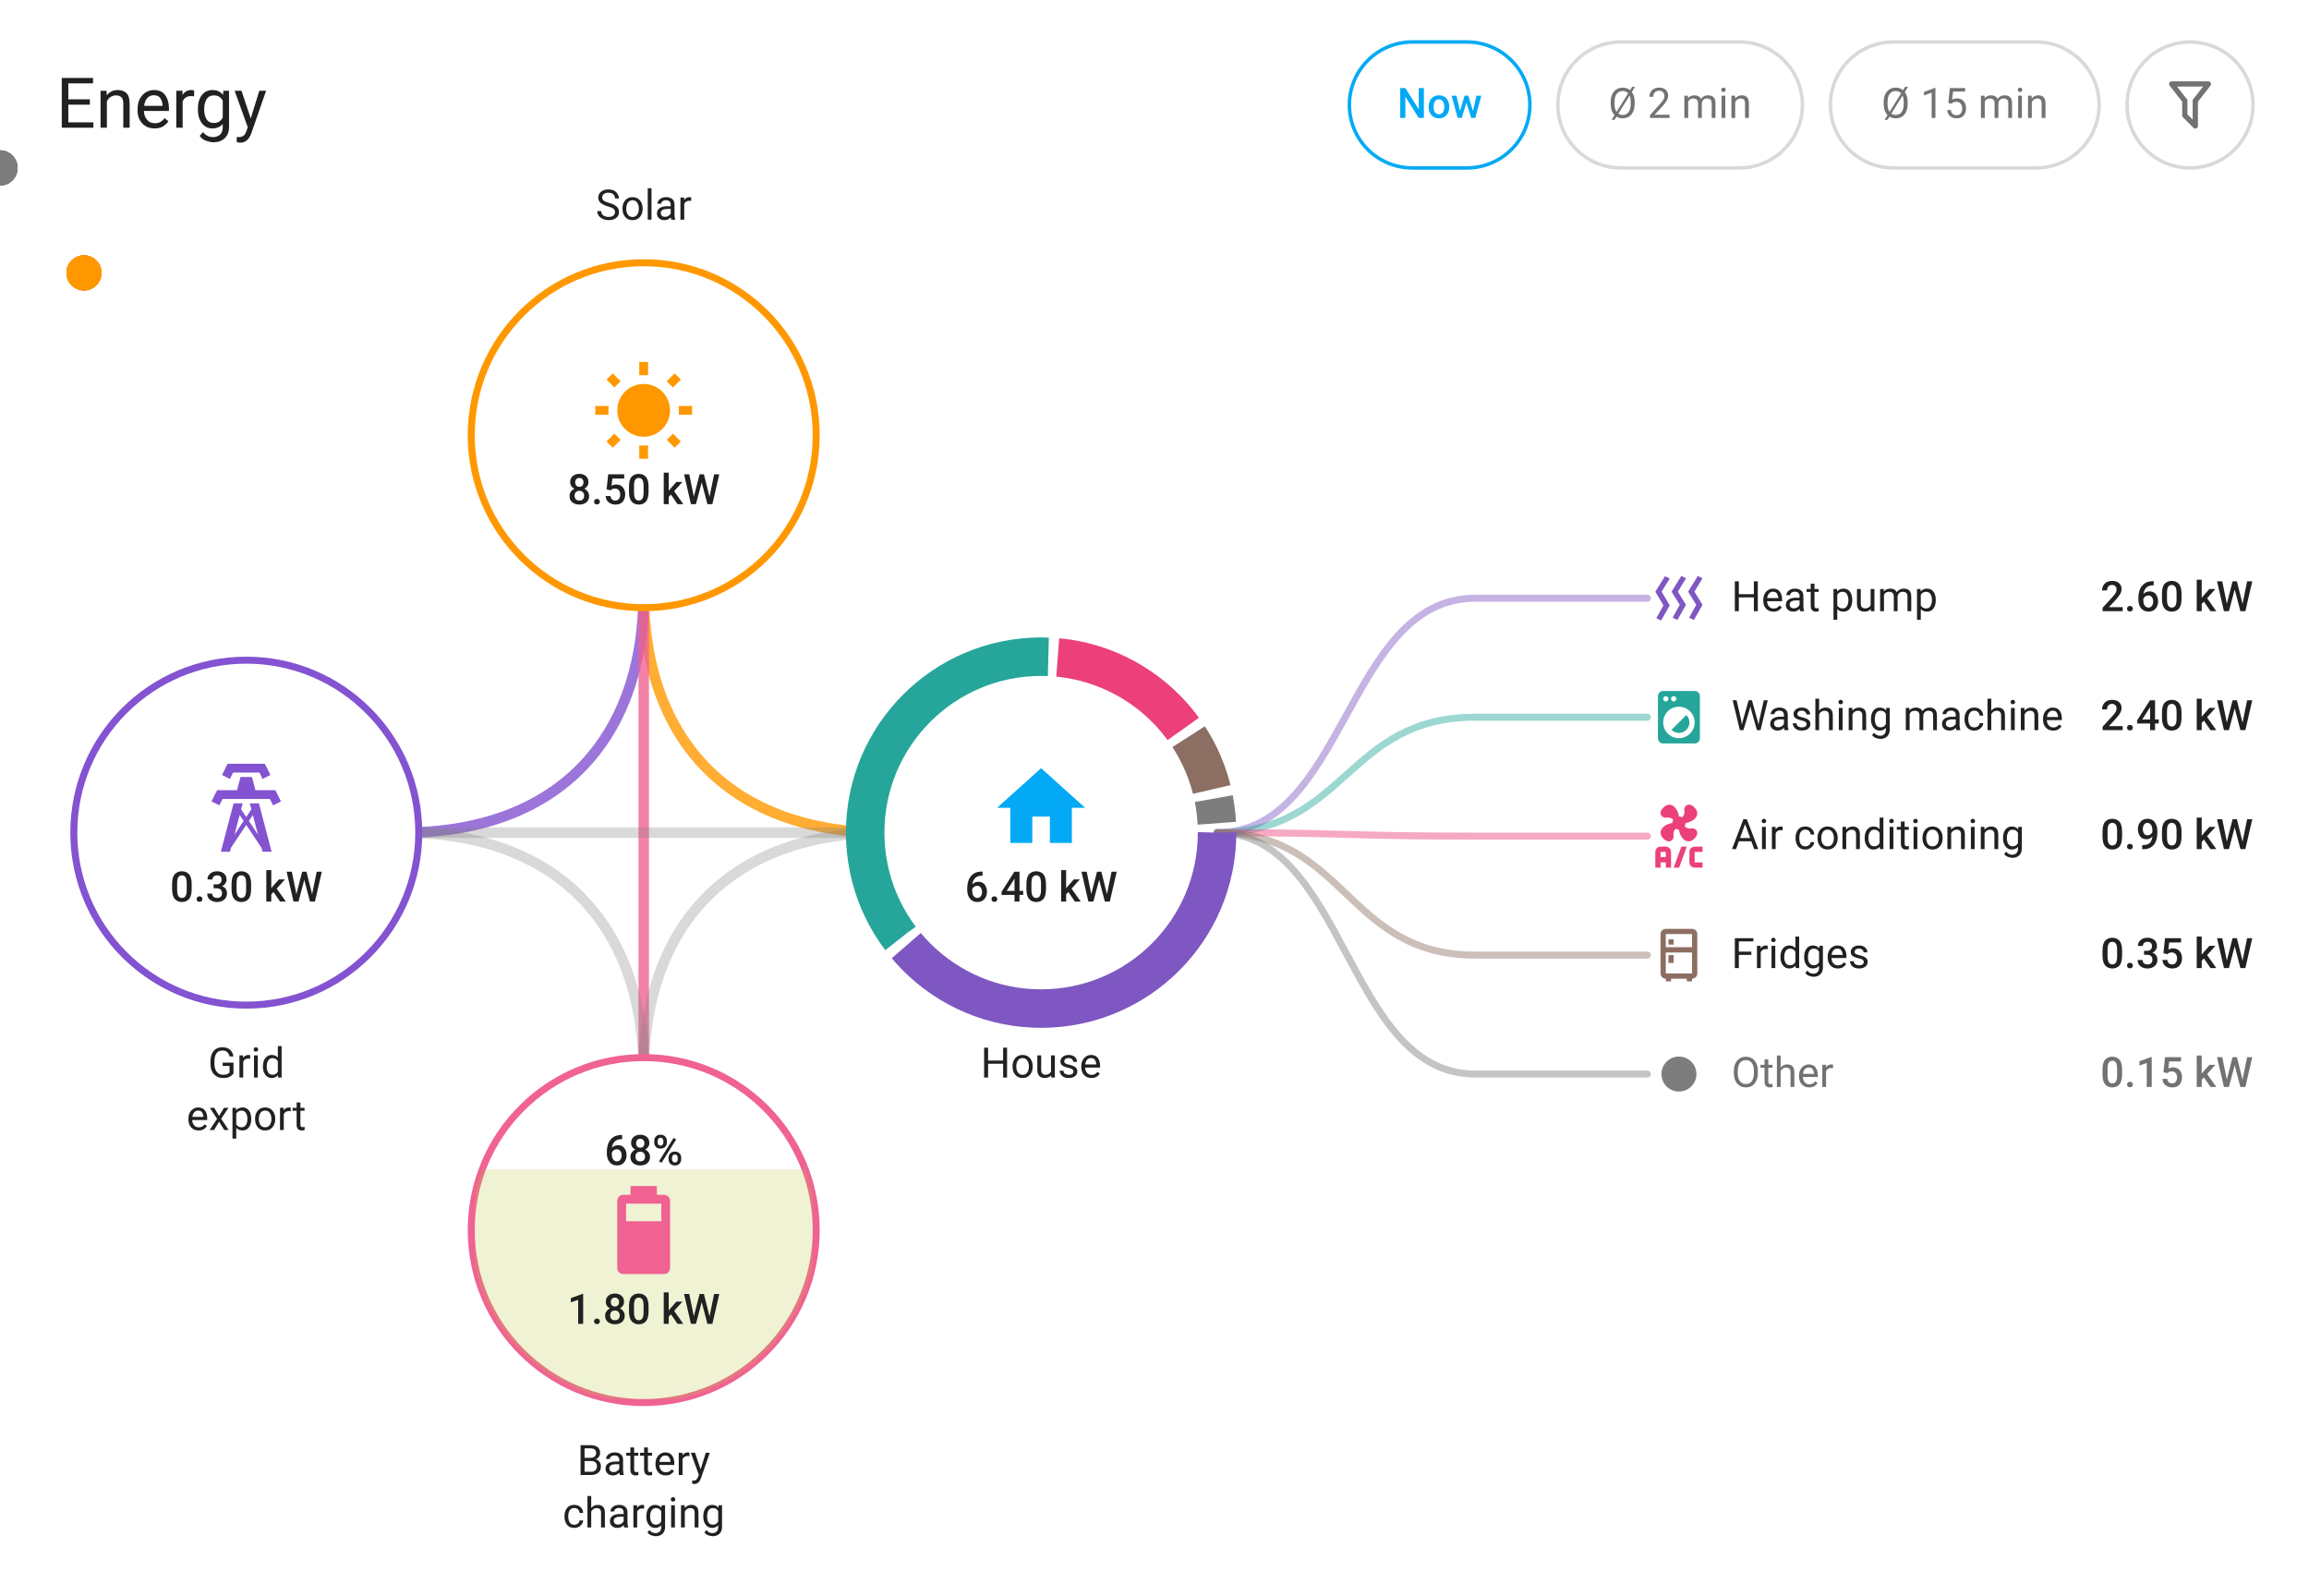
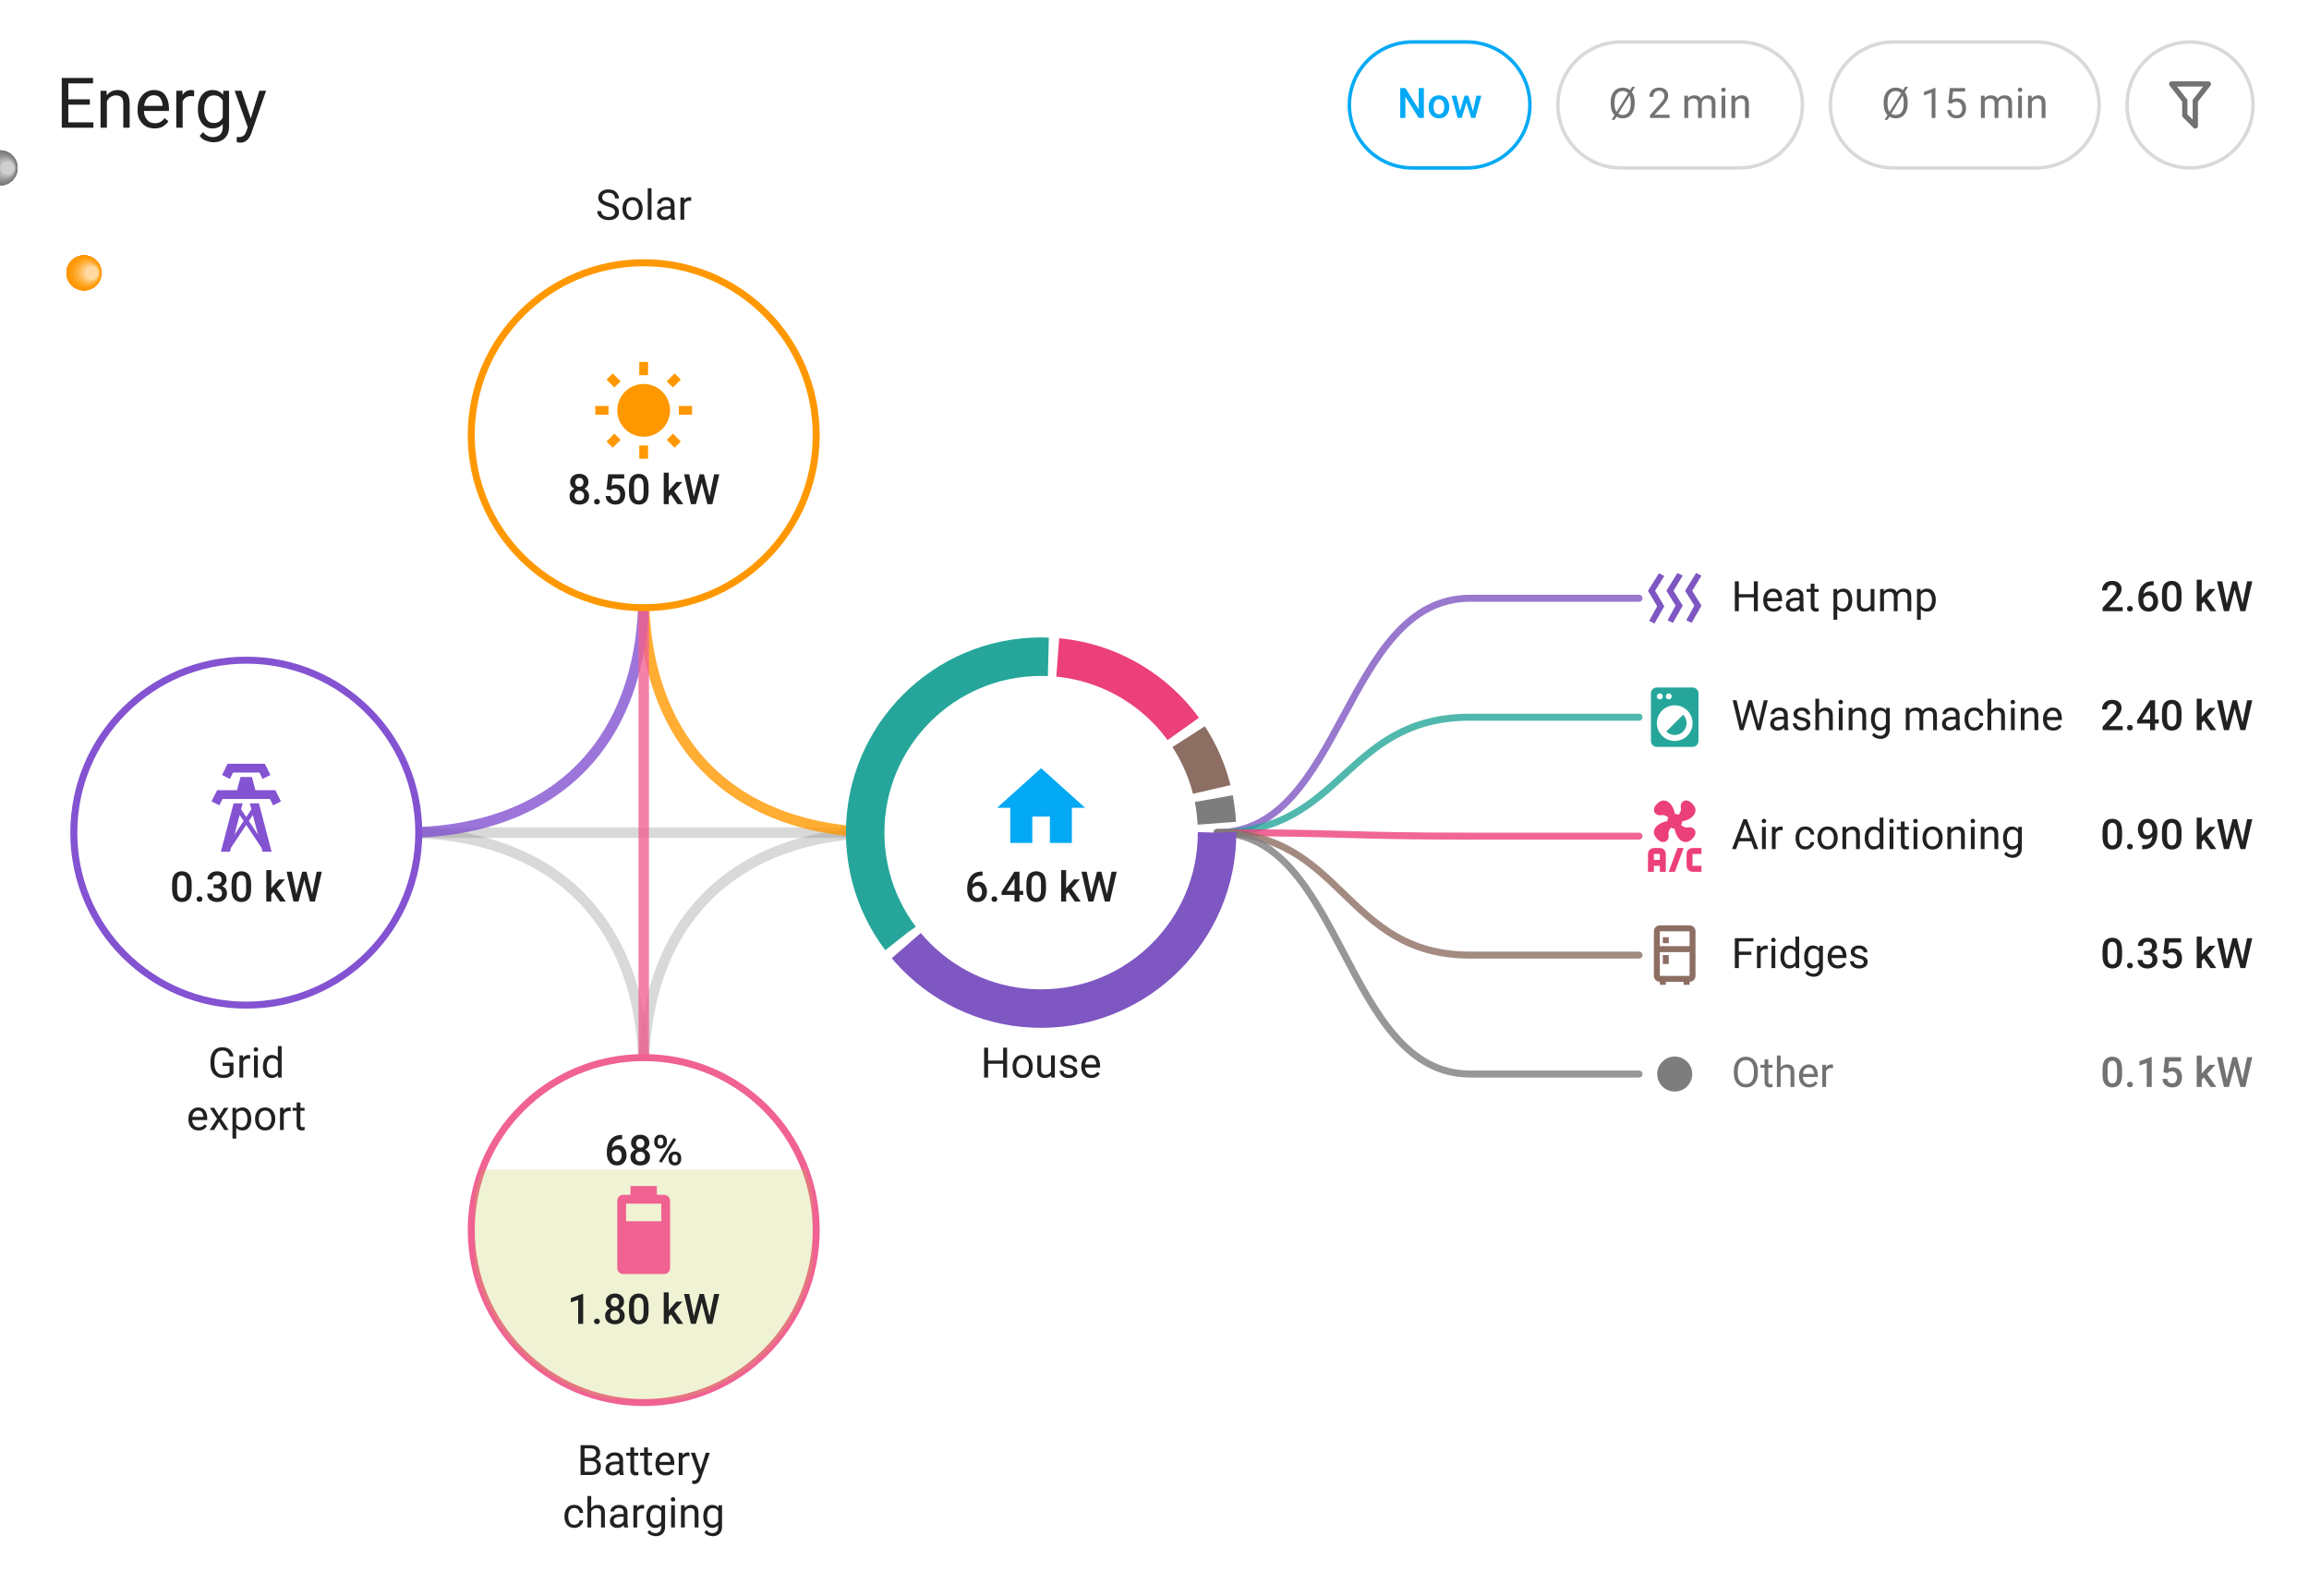
<svg xmlns="http://www.w3.org/2000/svg" xmlns:xlink="http://www.w3.org/1999/xlink" width="660" height="456" viewBox="0 0 660 456" role="img" aria-label="EnerLens Card">
  <rect x="0" y="0" width="660.0" height="456.0" rx="12" fill="rgb(255, 255, 255)" />
  <g transform="translate(24,78) scale(0.8)">
+     <path d="M114,200 L286,200" fill="none" stroke="rgba(127, 127, 127, 0.3)" stroke-width="3.75px" stroke-linecap="round" opacity="1" />
+     <path d="M114,200 C168,200 200,232 200,286" fill="none" stroke="rgba(127, 127, 127, 0.3)" stroke-width="3.75px" stroke-linecap="round" opacity="1" />
+     <path d="M200,286 C200,232 232,200 286,200" fill="none" stroke="rgba(127, 127, 127, 0.3)" stroke-width="3.75px" stroke-linecap="round" opacity="1" />
    <path d="M200,114 C200,168 232,200 286,200" fill="none" stroke="rgb(255, 152, 0)" stroke-width="3.75px" stroke-linecap="round" opacity="0.8" />
    <path d="M200,114 C200,168 168,200 114,200" fill="none" stroke="rgb(131, 83, 209)" stroke-width="3.75px" stroke-linecap="round" opacity="0.8" />
    <path d="M200,114 L200,286" fill="none" stroke="rgb(240, 98, 146)" stroke-width="3.75px" stroke-linecap="round" opacity="0.8" />
-     <path d="M114,200 L286,200" fill="none" stroke="rgba(127, 127, 127, 0.3)" stroke-width="3.75px" stroke-linecap="round" opacity="1" />
-     <path d="M114,200 C168,200 200,232 200,286" fill="none" stroke="rgba(127, 127, 127, 0.3)" stroke-width="3.75px" stroke-linecap="round" opacity="1" />
-     <path d="M200,286 C200,232 232,200 286,200" fill="none" stroke="rgba(127, 127, 127, 0.3)" stroke-width="3.75px" stroke-linecap="round" opacity="1" />
    <g>
      <circle cx="0.00" r="6.25" fill="rgb(240, 98, 146)" />
-       <animateMotion dur="1.10s" repeatCount="indefinite" begin="-0.25s" path="M 200 114 L 200 286" rotate="auto" />
+       <circle cx="0.53" r="5.50" fill="rgb(243, 129, 168)" fill-opacity="0.316" />
+       <circle cx="1.05" r="4.75" fill="rgb(246, 161, 190)" fill-opacity="0.316" />
+       <circle cx="1.57" r="4.00" fill="rgb(249, 192, 211)" fill-opacity="0.316" />
+       <circle cx="2.10" r="3.25" fill="rgb(252, 224, 233)" fill-opacity="0.316" />
+       <circle cx="2.63" r="2.50" fill="rgb(255, 255, 255)" fill-opacity="0.316" />
+       <animateMotion dur="1.10s" repeatCount="indefinite" begin="-0.63s" path="M 200 114 L 200 286" rotate="auto" />
    </g>
    <g>
      <circle cx="0.00" r="6.25" fill="rgb(240, 98, 146)" />
-       <animateMotion dur="1.10s" repeatCount="indefinite" begin="-0.80s" path="M 200 114 L 200 286" rotate="auto" />
+       <circle cx="0.53" r="5.50" fill="rgb(243, 129, 168)" fill-opacity="0.316" />
+       <circle cx="1.05" r="4.75" fill="rgb(246, 161, 190)" fill-opacity="0.316" />
+       <circle cx="1.57" r="4.00" fill="rgb(249, 192, 211)" fill-opacity="0.316" />
+       <circle cx="2.10" r="3.25" fill="rgb(252, 224, 233)" fill-opacity="0.316" />
+       <circle cx="2.63" r="2.50" fill="rgb(255, 255, 255)" fill-opacity="0.316" />
+       <animateMotion dur="1.10s" repeatCount="indefinite" begin="-0.08s" path="M 200 114 L 200 286" rotate="auto" />
    </g>
    <g>
      <circle cx="0.00" r="6.25" fill="rgb(131, 83, 209)" />
-       <animateMotion dur="4.50s" repeatCount="indefinite" begin="-0.25s" path="M 200 114 C 200 168 168 200 114 200" rotate="auto" />
-     </g>
-     <g>
-       <circle cx="0.00" r="6.25" fill="rgb(255, 152, 0)" />
-       <animateMotion dur="1.10s" repeatCount="indefinite" begin="-0.25s" path="M 200 114 C 200 168 232 200 286 200" rotate="auto" />
-     </g>
-     <g>
-       <circle cx="0.00" r="6.25" fill="rgb(255, 152, 0)" />
-       <animateMotion dur="1.10s" repeatCount="indefinite" begin="-0.47s" path="M 200 114 C 200 168 232 200 286 200" rotate="auto" />
-     </g>
-     <g>
-       <circle cx="0.00" r="6.25" fill="rgb(255, 152, 0)" />
-       <animateMotion dur="1.10s" repeatCount="indefinite" begin="-0.69s" path="M 200 114 C 200 168 232 200 286 200" rotate="auto" />
-     </g>
-     <g>
-       <circle cx="0.00" r="6.25" fill="rgb(255, 152, 0)" />
-       <animateMotion dur="1.10s" repeatCount="indefinite" begin="-0.91s" path="M 200 114 C 200 168 232 200 286 200" rotate="auto" />
-     </g>
-     <g>
-       <circle cx="0.00" r="6.25" fill="rgb(255, 152, 0)" />
-       <animateMotion dur="1.10s" repeatCount="indefinite" begin="-0.03s" path="M 200 114 C 200 168 232 200 286 200" rotate="auto" />
+       <circle cx="0.53" r="5.50" fill="rgb(156, 117, 218)" fill-opacity="0.316" />
+       <circle cx="1.05" r="4.75" fill="rgb(181, 152, 227)" fill-opacity="0.316" />
+       <circle cx="1.57" r="4.00" fill="rgb(205, 186, 237)" fill-opacity="0.316" />
+       <circle cx="2.10" r="3.25" fill="rgb(230, 221, 246)" fill-opacity="0.316" />
+       <circle cx="2.63" r="2.50" fill="rgb(255, 255, 255)" fill-opacity="0.316" />
+       <animateMotion dur="4.50s" repeatCount="indefinite" begin="-1.53s" path="M 200 114 C 200 168 168 200 114 200" rotate="auto" />
+     </g>
+     <g>
+       <circle cx="0.00" r="6.25" fill="rgb(255, 152, 0)" />
+       <circle cx="0.53" r="5.50" fill="rgb(255, 173, 51)" fill-opacity="0.316" />
+       <circle cx="1.05" r="4.75" fill="rgb(255, 193, 102)" fill-opacity="0.316" />
+       <circle cx="1.57" r="4.00" fill="rgb(255, 214, 153)" fill-opacity="0.316" />
+       <circle cx="2.10" r="3.25" fill="rgb(255, 234, 204)" fill-opacity="0.316" />
+       <circle cx="2.63" r="2.50" fill="rgb(255, 255, 255)" fill-opacity="0.316" />
+       <animateMotion dur="1.10s" repeatCount="indefinite" begin="-0.63s" path="M 200 114 C 200 168 232 200 286 200" rotate="auto" />
+     </g>
+     <g>
+       <circle cx="0.00" r="6.25" fill="rgb(255, 152, 0)" />
+       <circle cx="0.53" r="5.50" fill="rgb(255, 173, 51)" fill-opacity="0.316" />
+       <circle cx="1.05" r="4.75" fill="rgb(255, 193, 102)" fill-opacity="0.316" />
+       <circle cx="1.57" r="4.00" fill="rgb(255, 214, 153)" fill-opacity="0.316" />
+       <circle cx="2.10" r="3.25" fill="rgb(255, 234, 204)" fill-opacity="0.316" />
+       <circle cx="2.63" r="2.50" fill="rgb(255, 255, 255)" fill-opacity="0.316" />
+       <animateMotion dur="1.10s" repeatCount="indefinite" begin="-0.85s" path="M 200 114 C 200 168 232 200 286 200" rotate="auto" />
+     </g>
+     <g>
+       <circle cx="0.00" r="6.25" fill="rgb(255, 152, 0)" />
+       <circle cx="0.53" r="5.50" fill="rgb(255, 173, 51)" fill-opacity="0.316" />
+       <circle cx="1.05" r="4.75" fill="rgb(255, 193, 102)" fill-opacity="0.316" />
+       <circle cx="1.57" r="4.00" fill="rgb(255, 214, 153)" fill-opacity="0.316" />
+       <circle cx="2.10" r="3.25" fill="rgb(255, 234, 204)" fill-opacity="0.316" />
+       <circle cx="2.63" r="2.50" fill="rgb(255, 255, 255)" fill-opacity="0.316" />
+       <animateMotion dur="1.10s" repeatCount="indefinite" begin="-1.07s" path="M 200 114 C 200 168 232 200 286 200" rotate="auto" />
+     </g>
+     <g>
+       <circle cx="0.00" r="6.25" fill="rgb(255, 152, 0)" />
+       <circle cx="0.53" r="5.50" fill="rgb(255, 173, 51)" fill-opacity="0.316" />
+       <circle cx="1.05" r="4.75" fill="rgb(255, 193, 102)" fill-opacity="0.316" />
+       <circle cx="1.57" r="4.00" fill="rgb(255, 214, 153)" fill-opacity="0.316" />
+       <circle cx="2.10" r="3.25" fill="rgb(255, 234, 204)" fill-opacity="0.316" />
+       <circle cx="2.63" r="2.50" fill="rgb(255, 255, 255)" fill-opacity="0.316" />
+       <animateMotion dur="1.10s" repeatCount="indefinite" begin="-0.19s" path="M 200 114 C 200 168 232 200 286 200" rotate="auto" />
+     </g>
+     <g>
+       <circle cx="0.00" r="6.25" fill="rgb(255, 152, 0)" />
+       <circle cx="0.53" r="5.50" fill="rgb(255, 173, 51)" fill-opacity="0.316" />
+       <circle cx="1.05" r="4.75" fill="rgb(255, 193, 102)" fill-opacity="0.316" />
+       <circle cx="1.57" r="4.00" fill="rgb(255, 214, 153)" fill-opacity="0.316" />
+       <circle cx="2.10" r="3.25" fill="rgb(255, 234, 204)" fill-opacity="0.316" />
+       <circle cx="2.63" r="2.50" fill="rgb(255, 255, 255)" fill-opacity="0.316" />
+       <animateMotion dur="1.10s" repeatCount="indefinite" begin="-0.41s" path="M 200 114 C 200 168 232 200 286 200" rotate="auto" />
    </g>
  </g>
  <g transform="translate(0,48)">
-     <path id="line-sensor-c1" d="M347.9,190.0 C384.8,190.0 384.8,123.0 421.7,123.0 L470.9,123.0" fill="none" stroke="rgb(126, 87, 194)" stroke-width="2px" stroke-linecap="round" opacity="0.45">
-       <animate attributeName="d" values="M347.9,190.0 C384.8,190.0 384.8,123.0 421.7,123.0 L470.9,123.0;M347.9,190.0 C384.8,190.0 384.8,123.0 421.7,123.0 L470.9,123.0;M347.9,190.0 C384.8,190.0 384.8,157.0 421.7,157.0 L470.9,157.0;M347.9,190.0 C384.8,190.0 384.8,157.0 421.7,157.0 L470.9,157.0;M347.9,190.0 C384.8,190.0 384.8,123.0 421.7,123.0 L470.9,123.0" keyTimes="0;0.425;0.5;0.925;1" dur="8s" repeatCount="indefinite" calcMode="spline" keySplines="0 0 1 1;.4 0 .2 1;0 0 1 1;.4 0 .2 1" />
+     <path id="line-sensor-c1" d="M347.9,190.0 C384.1,190.0 384.1,123.0 420.3,123.0 L468.5,123.0" fill="none" stroke="rgb(126, 87, 194)" stroke-width="2px" stroke-linecap="round" opacity="0.8">
+       <animate attributeName="d" values="M347.9,190.0 C384.1,190.0 384.1,123.0 420.3,123.0 L468.5,123.0;M347.9,190.0 C384.1,190.0 384.1,123.0 420.3,123.0 L468.5,123.0;M347.9,190.0 C384.1,190.0 384.1,157.0 420.3,157.0 L468.5,157.0;M347.9,190.0 C384.1,190.0 384.1,157.0 420.3,157.0 L468.5,157.0;M347.9,190.0 C384.1,190.0 384.1,123.0 420.3,123.0 L468.5,123.0" keyTimes="0;0.425;0.5;0.925;1" dur="8s" repeatCount="indefinite" calcMode="spline" keySplines="0 0 1 1;.4 0 .2 1;0 0 1 1;.4 0 .2 1" />
    </path>
    <g>
      <circle cx="0.00" r="5.00" fill="rgb(126, 87, 194)" />
-       <animateMotion dur="1.10s" repeatCount="indefinite" begin="-0.15s" rotate="auto">
+       <circle cx="0.42" r="4.40" fill="rgb(152, 121, 206)" fill-opacity="0.316" />
+       <circle cx="0.84" r="3.80" fill="rgb(178, 154, 218)" fill-opacity="0.316" />
+       <circle cx="1.26" r="3.20" fill="rgb(203, 188, 231)" fill-opacity="0.316" />
+       <circle cx="1.68" r="2.60" fill="rgb(229, 221, 243)" fill-opacity="0.316" />
+       <circle cx="2.10" r="2.00" fill="rgb(255, 255, 255)" fill-opacity="0.316" />
+       <animateMotion dur="1.10s" repeatCount="indefinite" begin="-0.13s" rotate="auto">
        <mpath href="#line-sensor-c1" xlink:href="#line-sensor-c1" />
      </animateMotion>
    </g>
    <g>
      <circle cx="0.00" r="5.00" fill="rgb(126, 87, 194)" />
-       <animateMotion dur="1.10s" repeatCount="indefinite" begin="-0.52s" rotate="auto">
+       <circle cx="0.42" r="4.40" fill="rgb(152, 121, 206)" fill-opacity="0.316" />
+       <circle cx="0.84" r="3.80" fill="rgb(178, 154, 218)" fill-opacity="0.316" />
+       <circle cx="1.26" r="3.20" fill="rgb(203, 188, 231)" fill-opacity="0.316" />
+       <circle cx="1.68" r="2.60" fill="rgb(229, 221, 243)" fill-opacity="0.316" />
+       <circle cx="2.10" r="2.00" fill="rgb(255, 255, 255)" fill-opacity="0.316" />
+       <animateMotion dur="1.10s" repeatCount="indefinite" begin="-0.50s" rotate="auto">
        <mpath href="#line-sensor-c1" xlink:href="#line-sensor-c1" />
      </animateMotion>
    </g>
    <g>
      <circle cx="0.00" r="5.00" fill="rgb(126, 87, 194)" />
-       <animateMotion dur="1.10s" repeatCount="indefinite" begin="-0.88s" rotate="auto">
+       <circle cx="0.42" r="4.40" fill="rgb(152, 121, 206)" fill-opacity="0.316" />
+       <circle cx="0.84" r="3.80" fill="rgb(178, 154, 218)" fill-opacity="0.316" />
+       <circle cx="1.26" r="3.20" fill="rgb(203, 188, 231)" fill-opacity="0.316" />
+       <circle cx="1.68" r="2.60" fill="rgb(229, 221, 243)" fill-opacity="0.316" />
+       <circle cx="2.10" r="2.00" fill="rgb(255, 255, 255)" fill-opacity="0.316" />
+       <animateMotion dur="1.10s" repeatCount="indefinite" begin="-0.87s" rotate="auto">
        <mpath href="#line-sensor-c1" xlink:href="#line-sensor-c1" />
      </animateMotion>
    </g>
-     <path id="line-sensor-c2" d="M347.9,190.0 C384.8,190.0 384.8,157.0 421.7,157.0 L470.9,157.0" fill="none" stroke="rgb(38, 166, 154)" stroke-width="2px" stroke-linecap="round" opacity="0.45">
-       <animate attributeName="d" values="M347.9,190.0 C384.8,190.0 384.8,157.0 421.7,157.0 L470.9,157.0;M347.9,190.0 C384.8,190.0 384.8,157.0 421.7,157.0 L470.9,157.0;M347.9,190.0 C384.8,190.0 384.8,123.0 421.7,123.0 L470.9,123.0;M347.9,190.0 C384.8,190.0 384.8,123.0 421.7,123.0 L470.9,123.0;M347.9,190.0 C384.8,190.0 384.8,157.0 421.7,157.0 L470.9,157.0" keyTimes="0;0.425;0.5;0.925;1" dur="8s" repeatCount="indefinite" calcMode="spline" keySplines="0 0 1 1;.4 0 .2 1;0 0 1 1;.4 0 .2 1" />
+     <path id="line-sensor-c2" d="M347.9,190.0 C384.1,190.0 384.1,157.0 420.3,157.0 L468.5,157.0" fill="none" stroke="rgb(38, 166, 154)" stroke-width="2px" stroke-linecap="round" opacity="0.8">
+       <animate attributeName="d" values="M347.9,190.0 C384.1,190.0 384.1,157.0 420.3,157.0 L468.5,157.0;M347.9,190.0 C384.1,190.0 384.1,157.0 420.3,157.0 L468.5,157.0;M347.9,190.0 C384.1,190.0 384.1,123.0 420.3,123.0 L468.5,123.0;M347.9,190.0 C384.1,190.0 384.1,123.0 420.3,123.0 L468.5,123.0;M347.9,190.0 C384.1,190.0 384.1,157.0 420.3,157.0 L468.5,157.0" keyTimes="0;0.425;0.5;0.925;1" dur="8s" repeatCount="indefinite" calcMode="spline" keySplines="0 0 1 1;.4 0 .2 1;0 0 1 1;.4 0 .2 1" />
    </path>
    <g>
      <circle cx="0.00" r="5.00" fill="rgb(38, 166, 154)" />
-       <animateMotion dur="1.10s" repeatCount="indefinite" begin="-0.15s" rotate="auto">
+       <circle cx="0.42" r="4.40" fill="rgb(81, 184, 174)" fill-opacity="0.316" />
+       <circle cx="0.84" r="3.80" fill="rgb(125, 202, 194)" fill-opacity="0.316" />
+       <circle cx="1.26" r="3.20" fill="rgb(168, 219, 215)" fill-opacity="0.316" />
+       <circle cx="1.68" r="2.60" fill="rgb(212, 237, 235)" fill-opacity="0.316" />
+       <circle cx="2.10" r="2.00" fill="rgb(255, 255, 255)" fill-opacity="0.316" />
+       <animateMotion dur="1.10s" repeatCount="indefinite" begin="-0.13s" rotate="auto">
        <mpath href="#line-sensor-c2" xlink:href="#line-sensor-c2" />
      </animateMotion>
    </g>
    <g>
      <circle cx="0.00" r="5.00" fill="rgb(38, 166, 154)" />
-       <animateMotion dur="1.10s" repeatCount="indefinite" begin="-0.52s" rotate="auto">
+       <circle cx="0.42" r="4.40" fill="rgb(81, 184, 174)" fill-opacity="0.316" />
+       <circle cx="0.84" r="3.80" fill="rgb(125, 202, 194)" fill-opacity="0.316" />
+       <circle cx="1.26" r="3.20" fill="rgb(168, 219, 215)" fill-opacity="0.316" />
+       <circle cx="1.68" r="2.60" fill="rgb(212, 237, 235)" fill-opacity="0.316" />
+       <circle cx="2.10" r="2.00" fill="rgb(255, 255, 255)" fill-opacity="0.316" />
+       <animateMotion dur="1.10s" repeatCount="indefinite" begin="-0.50s" rotate="auto">
        <mpath href="#line-sensor-c2" xlink:href="#line-sensor-c2" />
      </animateMotion>
    </g>
    <g>
      <circle cx="0.00" r="5.00" fill="rgb(38, 166, 154)" />
-       <animateMotion dur="1.10s" repeatCount="indefinite" begin="-0.88s" rotate="auto">
+       <circle cx="0.42" r="4.40" fill="rgb(81, 184, 174)" fill-opacity="0.316" />
+       <circle cx="0.84" r="3.80" fill="rgb(125, 202, 194)" fill-opacity="0.316" />
+       <circle cx="1.26" r="3.20" fill="rgb(168, 219, 215)" fill-opacity="0.316" />
+       <circle cx="1.68" r="2.60" fill="rgb(212, 237, 235)" fill-opacity="0.316" />
+       <circle cx="2.10" r="2.00" fill="rgb(255, 255, 255)" fill-opacity="0.316" />
+       <animateMotion dur="1.10s" repeatCount="indefinite" begin="-0.87s" rotate="auto">
        <mpath href="#line-sensor-c2" xlink:href="#line-sensor-c2" />
      </animateMotion>
    </g>
-     <path id="line-sensor-c3" d="M347.9,190.0 C384.8,190.0 384.8,191.0 421.7,191.0 L470.9,191.0" fill="none" stroke="rgb(236, 64, 122)" stroke-width="2px" stroke-linecap="round" opacity="0.45" />
+     <path id="line-sensor-c3" d="M347.9,190.0 C384.1,190.0 384.1,191.0 420.3,191.0 L468.5,191.0" fill="none" stroke="rgb(236, 64, 122)" stroke-width="2px" stroke-linecap="round" opacity="0.8" />
    <g>
      <circle cx="0.00" r="5.00" fill="rgb(236, 64, 122)" />
-       <animateMotion dur="2.57s" repeatCount="indefinite" begin="-0.15s" rotate="auto">
+       <circle cx="0.42" r="4.40" fill="rgb(240, 102, 149)" fill-opacity="0.316" />
+       <circle cx="0.84" r="3.80" fill="rgb(244, 140, 175)" fill-opacity="0.316" />
+       <circle cx="1.26" r="3.20" fill="rgb(247, 179, 202)" fill-opacity="0.316" />
+       <circle cx="1.68" r="2.60" fill="rgb(251, 217, 228)" fill-opacity="0.316" />
+       <circle cx="2.10" r="2.00" fill="rgb(255, 255, 255)" fill-opacity="0.316" />
+       <animateMotion dur="2.57s" repeatCount="indefinite" begin="-0.13s" rotate="auto">
        <mpath href="#line-sensor-c3" xlink:href="#line-sensor-c3" />
      </animateMotion>
    </g>
-     <path id="line-sensor-c4" d="M347.9,190.0 C384.8,190.0 384.8,225.0 421.7,225.0 L470.9,225.0" fill="none" stroke="rgb(141, 110, 99)" stroke-width="2px" stroke-linecap="round" opacity="0.45" />
+     <path id="line-sensor-c4" d="M347.9,190.0 C384.1,190.0 384.1,225.0 420.3,225.0 L468.5,225.0" fill="none" stroke="rgb(141, 110, 99)" stroke-width="2px" stroke-linecap="round" opacity="0.8" />
    <g>
      <circle cx="0.00" r="5.00" fill="rgb(141, 110, 99)" />
-       <animateMotion dur="4.44s" repeatCount="indefinite" begin="-0.15s" rotate="auto">
+       <circle cx="0.42" r="4.40" fill="rgb(164, 139, 130)" fill-opacity="0.316" />
+       <circle cx="0.84" r="3.80" fill="rgb(187, 168, 161)" fill-opacity="0.316" />
+       <circle cx="1.26" r="3.20" fill="rgb(209, 197, 193)" fill-opacity="0.316" />
+       <circle cx="1.68" r="2.60" fill="rgb(232, 226, 224)" fill-opacity="0.316" />
+       <circle cx="2.10" r="2.00" fill="rgb(255, 255, 255)" fill-opacity="0.316" />
+       <animateMotion dur="4.44s" repeatCount="indefinite" begin="-0.13s" rotate="auto">
        <mpath href="#line-sensor-c4" xlink:href="#line-sensor-c4" />
      </animateMotion>
    </g>
-     <path id="line--rest-" d="M347.9,190.0 C384.8,190.0 384.8,259.0 421.7,259.0 L470.9,259.0" fill="none" stroke="rgb(125, 125, 125)" stroke-width="2px" stroke-linecap="round" opacity="0.45" />
+     <path id="line--rest-" d="M347.9,190.0 C384.1,190.0 384.1,259.0 420.3,259.0 L468.5,259.0" fill="none" stroke="rgb(125, 125, 125)" stroke-width="2px" stroke-linecap="round" opacity="0.8" />
    <g>
      <circle cx="0.00" r="5.00" fill="rgb(125, 125, 125)" />
-       <animateMotion dur="4.50s" repeatCount="indefinite" begin="-0.15s" rotate="auto">
+       <circle cx="0.42" r="4.40" fill="rgb(151, 151, 151)" fill-opacity="0.316" />
+       <circle cx="0.84" r="3.80" fill="rgb(177, 177, 177)" fill-opacity="0.316" />
+       <circle cx="1.26" r="3.20" fill="rgb(203, 203, 203)" fill-opacity="0.316" />
+       <circle cx="1.68" r="2.60" fill="rgb(229, 229, 229)" fill-opacity="0.316" />
+       <circle cx="2.10" r="2.00" fill="rgb(255, 255, 255)" fill-opacity="0.316" />
+       <animateMotion dur="4.50s" repeatCount="indefinite" begin="-0.13s" rotate="auto">
        <mpath href="#line--rest-" xlink:href="#line--rest-" />
      </animateMotion>
    </g>
  </g>
  <circle cx="184" cy="124.4" r="49.3" fill="rgb(255, 255, 255)" stroke="rgb(255, 152, 0)" stroke-width="2" />
  <g transform="translate(168.9,102.2) scale(1.2572)" />
  <g transform="translate(168.9,102.2) scale(1.2572)">
    <path d="M3.55 19.09L4.96 20.5L6.76 18.71L5.34 17.29M12 6C8.69 6 6 8.69 6 12S8.69 18 12 18 18 15.31 18 12C18 8.68 15.31 6 12 6M20 13H23V11H20M17.24 18.71L19.04 20.5L20.45 19.09L18.66 17.29M20.45 5L19.04 3.6L17.24 5.39L18.66 6.81M13 1H11V4H13M6.76 5.39L4.96 3.6L3.55 5L5.34 6.81L6.76 5.39M1 13H4V11H1M13 20H11V23H13" fill="rgb(255, 152, 0)" />
  </g>
  <text x="184" y="144.1" text-anchor="middle" font-size="12.0" font-weight="500" fill="rgb(33, 33, 33)" font-family="Roboto, system-ui, sans-serif" textLength="44.3" lengthAdjust="spacingAndGlyphs">8.50 kW</text>
  <text x="184" y="62.8" text-anchor="middle" font-size="12.0" font-weight="400" fill="rgb(33, 33, 33)" font-family="Roboto, system-ui, sans-serif" textLength="28.4" lengthAdjust="spacingAndGlyphs">Solar</text>
  <circle cx="70.4" cy="238" r="49.3" fill="rgb(255, 255, 255)" stroke="rgb(131, 83, 209)" stroke-width="2" />
  <g transform="translate(55.3,215.8) scale(1.2572)" />
  <g transform="translate(55.3,215.8) scale(1.2572)">
    <path d="M8.28,5.45L6.5,4.55L7.76,2H16.23L17.5,4.55L15.72,5.44L15,4H9L8.28,5.45M18.62,8H14.09L13.3,5H10.7L9.91,8H5.38L4.1,10.55L5.89,11.44L6.62,10H17.38L18.1,11.45L19.89,10.56L18.62,8M17.77,22H15.7L15.46,21.1L12,15.9L8.53,21.1L8.3,22H6.23L9.12,11H11.19L10.83,12.35L12,14.1L13.16,12.35L12.81,11H14.88L17.77,22M11.4,15L10.5,13.65L9.32,18.13L11.4,15M14.68,18.12L13.5,13.64L12.6,15L14.68,18.12Z" fill="rgb(131, 83, 209)" />
  </g>
  <text x="70.4" y="257.7" text-anchor="middle" font-size="12.0" font-weight="500" fill="rgb(33, 33, 33)" font-family="Roboto, system-ui, sans-serif" textLength="44.3" lengthAdjust="spacingAndGlyphs">0.30 kW</text>
  <text x="70.4" y="308" text-anchor="middle" font-size="12.0" font-weight="400" fill="rgb(33, 33, 33)" font-family="Roboto, system-ui, sans-serif" textLength="24.0" lengthAdjust="spacingAndGlyphs">Grid</text>
  <text x="70.4" y="323" text-anchor="middle" font-size="12.0" font-weight="400" fill="rgb(33, 33, 33)" font-family="Roboto, system-ui, sans-serif" textLength="36.8" lengthAdjust="spacingAndGlyphs">export</text>
  <circle cx="297.6" cy="238" r="49.3" fill="rgb(255, 255, 255)" stroke="rgba(0, 0, 0, 0)" stroke-width="2" />
  <g transform="translate(241.8,182.2) scale(1.1159)">
    <circle cx="50" cy="50" r="45.07" fill="none" stroke="rgb(126, 87, 194)" stroke-width="9.86" stroke-dasharray="110.16 173.04" stroke-dashoffset="0.00" stroke-linecap="butt" transform="">
      <animate attributeName="stroke" values="rgb(126, 87, 194);rgb(38, 166, 154);rgb(126, 87, 194)" keyTimes="0;0.463;0.963" calcMode="discrete" dur="8s" repeatCount="indefinite" />
    </circle>
    <circle cx="50" cy="50" r="45.07" fill="none" stroke="rgb(38, 166, 154)" stroke-width="9.86" stroke-dasharray="101.68 181.51" stroke-dashoffset="-112.57" stroke-linecap="butt" transform="">
      <animate attributeName="stroke" values="rgb(38, 166, 154);rgb(126, 87, 194);rgb(38, 166, 154)" keyTimes="0;0.463;0.963" calcMode="discrete" dur="8s" repeatCount="indefinite" />
    </circle>
    <circle cx="50" cy="50" r="45.07" fill="none" stroke="rgb(236, 64, 122)" stroke-width="9.86" stroke-dasharray="38.13 245.06" stroke-dashoffset="-216.66" stroke-linecap="butt" transform="" />
    <circle cx="50" cy="50" r="45.07" fill="none" stroke="rgb(141, 110, 99)" stroke-width="9.86" stroke-dasharray="14.83 268.36" stroke-dashoffset="-257.20" stroke-linecap="butt" transform="" />
    <circle cx="50" cy="50" r="45.07" fill="none" stroke="rgb(125, 125, 125)" stroke-width="9.86" stroke-dasharray="6.36 276.84" stroke-dashoffset="-274.43" stroke-linecap="butt" transform="" />
  </g>
  <g transform="translate(282.5,215.8) scale(1.2572)">
    <path d="M10,20V14H14V20H19V12H22L12,3L2,12H5V20H10Z" fill="rgb(3, 169, 244)" />
  </g>
  <text x="297.6" y="257.7" text-anchor="middle" font-size="12.0" font-weight="500" fill="rgb(33, 33, 33)" font-family="Roboto, system-ui, sans-serif" textLength="44.3" lengthAdjust="spacingAndGlyphs">6.40 kW</text>
  <text x="297.6" y="308" text-anchor="middle" font-size="12.0" font-weight="400" fill="rgb(33, 33, 33)" font-family="Roboto, system-ui, sans-serif" textLength="35.9" lengthAdjust="spacingAndGlyphs">House</text>
  <circle cx="184" cy="351.6" r="49.3" fill="rgb(255, 255, 255)" stroke="rgb(240, 98, 146)" stroke-width="2" />
-   <clipPath id="socw734r">
+   <clipPath id="soc2wweh">
    <circle cx="184" cy="351.6" r="49.3" />
  </clipPath>
-   <rect clip-path="url(#socw734r)" x="135.7" y="334.2" width="96.6" height="65.7" fill="rgb(186, 196, 59)" opacity="0.22" />
+   <rect clip-path="url(#soc2wweh)" x="135.7" y="334.2" width="96.6" height="65.7" fill="rgb(186, 196, 59)" opacity="0.22" />
  <g transform="translate(168.9,336.5) scale(1.2572)" />
  <g transform="translate(168.9,336.5) scale(1.2572)">
    <path d="M16,10H8V6H16M16.67,4H15V2H9V4H7.33A1.33,1.33 0 0,0 6,5.33V20.67C6,21.4 6.6,22 7.33,22H16.67A1.33,1.33 0 0,0 18,20.67V5.33C18,4.6 17.4,4 16.67,4Z" fill="rgb(240, 98, 146)" />
  </g>
  <text x="184" y="333" text-anchor="middle" font-size="12.0" font-weight="500" fill="rgb(33, 33, 33)" font-family="Roboto, system-ui, sans-serif" textLength="23.7" lengthAdjust="spacingAndGlyphs">68%</text>
  <text x="184" y="378.4" text-anchor="middle" font-size="12.0" font-weight="500" fill="rgb(33, 33, 33)" font-family="Roboto, system-ui, sans-serif" textLength="44.3" lengthAdjust="spacingAndGlyphs">1.80 kW</text>
  <text x="184" y="421.6" text-anchor="middle" font-size="12.0" font-weight="400" fill="rgb(33, 33, 33)" font-family="Roboto, system-ui, sans-serif" textLength="40.6" lengthAdjust="spacingAndGlyphs">Battery</text>
  <text x="184" y="436.6" text-anchor="middle" font-size="12.0" font-weight="400" fill="rgb(33, 33, 33)" font-family="Roboto, system-ui, sans-serif" textLength="48.1" lengthAdjust="spacingAndGlyphs">charging</text>
  <text x="16" y="36.5" text-anchor="start" font-size="20.0" font-weight="400" fill="rgb(33, 33, 33)" font-family="Roboto, system-ui, sans-serif" textLength="62.2" lengthAdjust="spacingAndGlyphs">Energy</text>
  <rect x="385.7" y="12" width="51.6" height="36.0" rx="18.0" ry="18.0" fill="rgba(0, 0, 0, 0)" stroke="rgb(3, 169, 244)" stroke-width="1" />
  <text x="411.5" y="33.7" text-anchor="middle" font-size="12.0" font-weight="500" fill="rgb(3, 169, 244)" font-family="Roboto, system-ui, sans-serif" textLength="25.6" lengthAdjust="spacingAndGlyphs">Now</text>
  <rect x="445.3" y="12" width="69.9" height="36.0" rx="18.0" ry="18.0" fill="rgba(0, 0, 0, 0)" stroke="rgba(127, 127, 127, 0.3)" stroke-width="1" />
  <text x="480.2" y="33.7" text-anchor="middle" font-size="12.0" font-weight="400" fill="rgb(114, 114, 114)" font-family="Roboto, system-ui, sans-serif" textLength="43.9" lengthAdjust="spacingAndGlyphs">Ø 2 min</text>
  <rect x="523.2" y="12" width="76.8" height="36.0" rx="18.0" ry="18.0" fill="rgba(0, 0, 0, 0)" stroke="rgba(127, 127, 127, 0.3)" stroke-width="1" />
  <text x="561.6" y="33.7" text-anchor="middle" font-size="12.0" font-weight="400" fill="rgb(114, 114, 114)" font-family="Roboto, system-ui, sans-serif" textLength="50.8" lengthAdjust="spacingAndGlyphs">Ø 15 min</text>
  <rect x="608" y="12" width="36.0" height="36.0" rx="18.0" ry="18.0" fill="rgba(0, 0, 0, 0)" stroke="rgba(127, 127, 127, 0.3)" stroke-width="1" />
  <g transform="translate(617,21) scale(0.75)">
    <path d="M15,19.88C15.04,20.18 14.94,20.5 14.71,20.71C14.32,21.1 13.69,21.1 13.3,20.71L9.29,16.7C9.06,16.47 8.96,16.16 9,15.87V10.75L4.21,4.62C3.87,4.19 3.95,3.56 4.38,3.22C4.57,3.08 4.78,3 5,3V3H19V3C19.22,3 19.43,3.08 19.62,3.22C20.05,3.56 20.13,4.19 19.79,4.62L15,10.75V19.88M7.04,5L11,10.06V15.58L13,17.58V10.05L16.96,5H7.04Z" fill="rgb(114, 114, 114)" />
  </g>
  <g>
    <animateTransform attributeName="transform" type="translate" values="0 0;0 0;0 34.0;0 34.0;0 0" keyTimes="0;0.425;0.5;0.925;1" dur="8s" repeatCount="indefinite" calcMode="spline" keySplines="0 0 1 1;.4 0 .2 1;0 0 1 1;.4 0 .2 1" />
-     <g transform="translate(470.9,162) scale(0.75)">
+     <g transform="translate(468.5,160.8) scale(0.8496)">
      <path d="M8.5 4.5L5.4 9.5L8.5 14.7L5.2 20.5L3.4 19.6L6.1 14.7L3 9.5L6.7 3.6L8.5 4.5M14.7 4.4L11.6 9.5L14.7 14.5L11.4 20.3L9.6 19.4L12.3 14.5L9.2 9.5L12.9 3.5L14.7 4.4M21 4.4L17.9 9.5L21 14.5L17.7 20.3L15.9 19.4L18.6 14.5L15.5 9.5L19.2 3.5L21 4.4" fill="rgb(126, 87, 194)" />
    </g>
    <text x="494.9" y="174.7" text-anchor="start" font-size="12.0" font-weight="400" fill="rgb(33, 33, 33)" font-family="Roboto, system-ui, sans-serif" textLength="62.8" lengthAdjust="spacingAndGlyphs">Heat pump</text>
    <text x="644" y="174.7" text-anchor="end" font-size="12.0" font-weight="500" fill="rgb(33, 33, 33)" font-family="Roboto, system-ui, sans-serif" textLength="44.3" lengthAdjust="spacingAndGlyphs">2.60 kW<animate attributeName="opacity" values="1;1;0;0;1" keyTimes="0;0.425;0.5;0.925;1" dur="8s" repeatCount="indefinite" />
    </text>
    <text x="644" y="174.7" text-anchor="end" font-size="12.0" font-weight="500" fill="rgb(33, 33, 33)" font-family="Roboto, system-ui, sans-serif" textLength="44.3" lengthAdjust="spacingAndGlyphs" opacity="0">2.40 kW<animate attributeName="opacity" values="0;0;1;1;0" keyTimes="0;0.425;0.5;0.925;1" dur="8s" repeatCount="indefinite" />
    </text>
  </g>
  <g>
    <animateTransform attributeName="transform" type="translate" values="0 0;0 0;0 -34.0;0 -34.0;0 0" keyTimes="0;0.425;0.5;0.925;1" dur="8s" repeatCount="indefinite" calcMode="spline" keySplines="0 0 1 1;.4 0 .2 1;0 0 1 1;.4 0 .2 1" />
-     <g transform="translate(470.9,196) scale(0.75)">
+     <g transform="translate(468.5,194.8) scale(0.8496)">
      <path d="M14.83,11.17C16.39,12.73 16.39,15.27 14.83,16.83C13.27,18.39 10.73,18.39 9.17,16.83L14.83,11.17M6,2H18A2,2 0 0,1 20,4V20A2,2 0 0,1 18,22H6A2,2 0 0,1 4,20V4A2,2 0 0,1 6,2M7,4A1,1 0 0,0 6,5A1,1 0 0,0 7,6A1,1 0 0,0 8,5A1,1 0 0,0 7,4M10,4A1,1 0 0,0 9,5A1,1 0 0,0 10,6A1,1 0 0,0 11,5A1,1 0 0,0 10,4M12,8A6,6 0 0,0 6,14A6,6 0 0,0 12,20A6,6 0 0,0 18,14A6,6 0 0,0 12,8Z" fill="rgb(38, 166, 154)" />
    </g>
    <text x="494.9" y="208.7" text-anchor="start" font-size="12.0" font-weight="400" fill="rgb(33, 33, 33)" font-family="Roboto, system-ui, sans-serif" textLength="98.9" lengthAdjust="spacingAndGlyphs">Washing machine</text>
    <text x="644" y="208.7" text-anchor="end" font-size="12.0" font-weight="500" fill="rgb(33, 33, 33)" font-family="Roboto, system-ui, sans-serif" textLength="44.3" lengthAdjust="spacingAndGlyphs">2.40 kW<animate attributeName="opacity" values="1;1;0;0;1" keyTimes="0;0.425;0.5;0.925;1" dur="8s" repeatCount="indefinite" />
    </text>
    <text x="644" y="208.7" text-anchor="end" font-size="12.0" font-weight="500" fill="rgb(33, 33, 33)" font-family="Roboto, system-ui, sans-serif" textLength="44.3" lengthAdjust="spacingAndGlyphs" opacity="0">2.60 kW<animate attributeName="opacity" values="0;0;1;1;0" keyTimes="0;0.425;0.5;0.925;1" dur="8s" repeatCount="indefinite" />
    </text>
  </g>
  <g>
-     <g transform="translate(470.9,230) scale(0.75)">
+     <g transform="translate(468.5,228.8) scale(0.8496)">
      <path d="M6.59,0.66C8.93,-1.15 11.47,1.06 12.04,4.5C12.47,4.5 12.89,4.62 13.27,4.84C13.79,4.24 14.25,3.42 14.07,2.5C13.65,0.35 16.06,-1.39 18.35,1.58C20.16,3.92 17.95,6.46 14.5,7.03C14.5,7.46 14.39,7.89 14.16,8.27C14.76,8.78 15.58,9.24 16.5,9.06C18.63,8.64 20.38,11.04 17.41,13.34C15.07,15.15 12.53,12.94 11.96,9.5C11.53,9.5 11.11,9.37 10.74,9.15C10.22,9.75 9.75,10.58 9.93,11.5C10.35,13.64 7.94,15.39 5.65,12.42C3.83,10.07 6.05,7.53 9.5,6.97C9.5,6.54 9.63,6.12 9.85,5.74C9.25,5.23 8.43,4.76 7.5,4.94C5.37,5.36 3.62,2.96 6.59,0.66M5,16H7A2,2 0 0,1 9,18V24H7V22H5V24H3V18A2,2 0 0,1 5,16M5,18V20H7V18H5M12.93,16H15L12.07,24H10L12.93,16M18,16H21V18H18V22H21V24H18A2,2 0 0,1 16,22V18A2,2 0 0,1 18,16Z" fill="rgb(236, 64, 122)" />
    </g>
    <text x="494.9" y="242.7" text-anchor="start" font-size="12.0" font-weight="400" fill="rgb(33, 33, 33)" font-family="Roboto, system-ui, sans-serif" textLength="88.1" lengthAdjust="spacingAndGlyphs">Air conditioning</text>
    <text x="644" y="242.7" text-anchor="end" font-size="12.0" font-weight="500" fill="rgb(33, 33, 33)" font-family="Roboto, system-ui, sans-serif" textLength="44.3" lengthAdjust="spacingAndGlyphs">0.90 kW</text>
  </g>
  <g>
-     <g transform="translate(470.9,264) scale(0.75)">
+     <g transform="translate(468.5,262.8) scale(0.8496)">
      <path d="M9,21V22H7V21A2,2 0 0,1 5,19V4A2,2 0 0,1 7,2H17A2,2 0 0,1 19,4V19A2,2 0 0,1 17,21V22H15V21H9M7,4V9H17V4H7M7,19H17V11H7V19M8,12H10V15H8V12M8,6H10V8H8V6Z" fill="rgb(141, 110, 99)" />
    </g>
    <text x="494.9" y="276.7" text-anchor="start" font-size="12.0" font-weight="400" fill="rgb(33, 33, 33)" font-family="Roboto, system-ui, sans-serif" textLength="40.5" lengthAdjust="spacingAndGlyphs">Fridges</text>
    <text x="644" y="276.7" text-anchor="end" font-size="12.0" font-weight="500" fill="rgb(33, 33, 33)" font-family="Roboto, system-ui, sans-serif" textLength="44.3" lengthAdjust="spacingAndGlyphs">0.35 kW</text>
  </g>
  <g>
-     <circle cx="479.9" cy="307" r="5" fill="rgb(125, 125, 125)" />
+     <circle cx="478.7" cy="307" r="5" fill="rgb(125, 125, 125)" />
    <text x="494.9" y="310.7" text-anchor="start" font-size="12.0" font-weight="400" fill="rgb(114, 114, 114)" font-family="Roboto, system-ui, sans-serif" textLength="32.6" lengthAdjust="spacingAndGlyphs">Other</text>
    <text x="644" y="310.7" text-anchor="end" font-size="12.0" font-weight="500" fill="rgb(114, 114, 114)" font-family="Roboto, system-ui, sans-serif" textLength="44.3" lengthAdjust="spacingAndGlyphs">0.15 kW</text>
  </g>
</svg>
